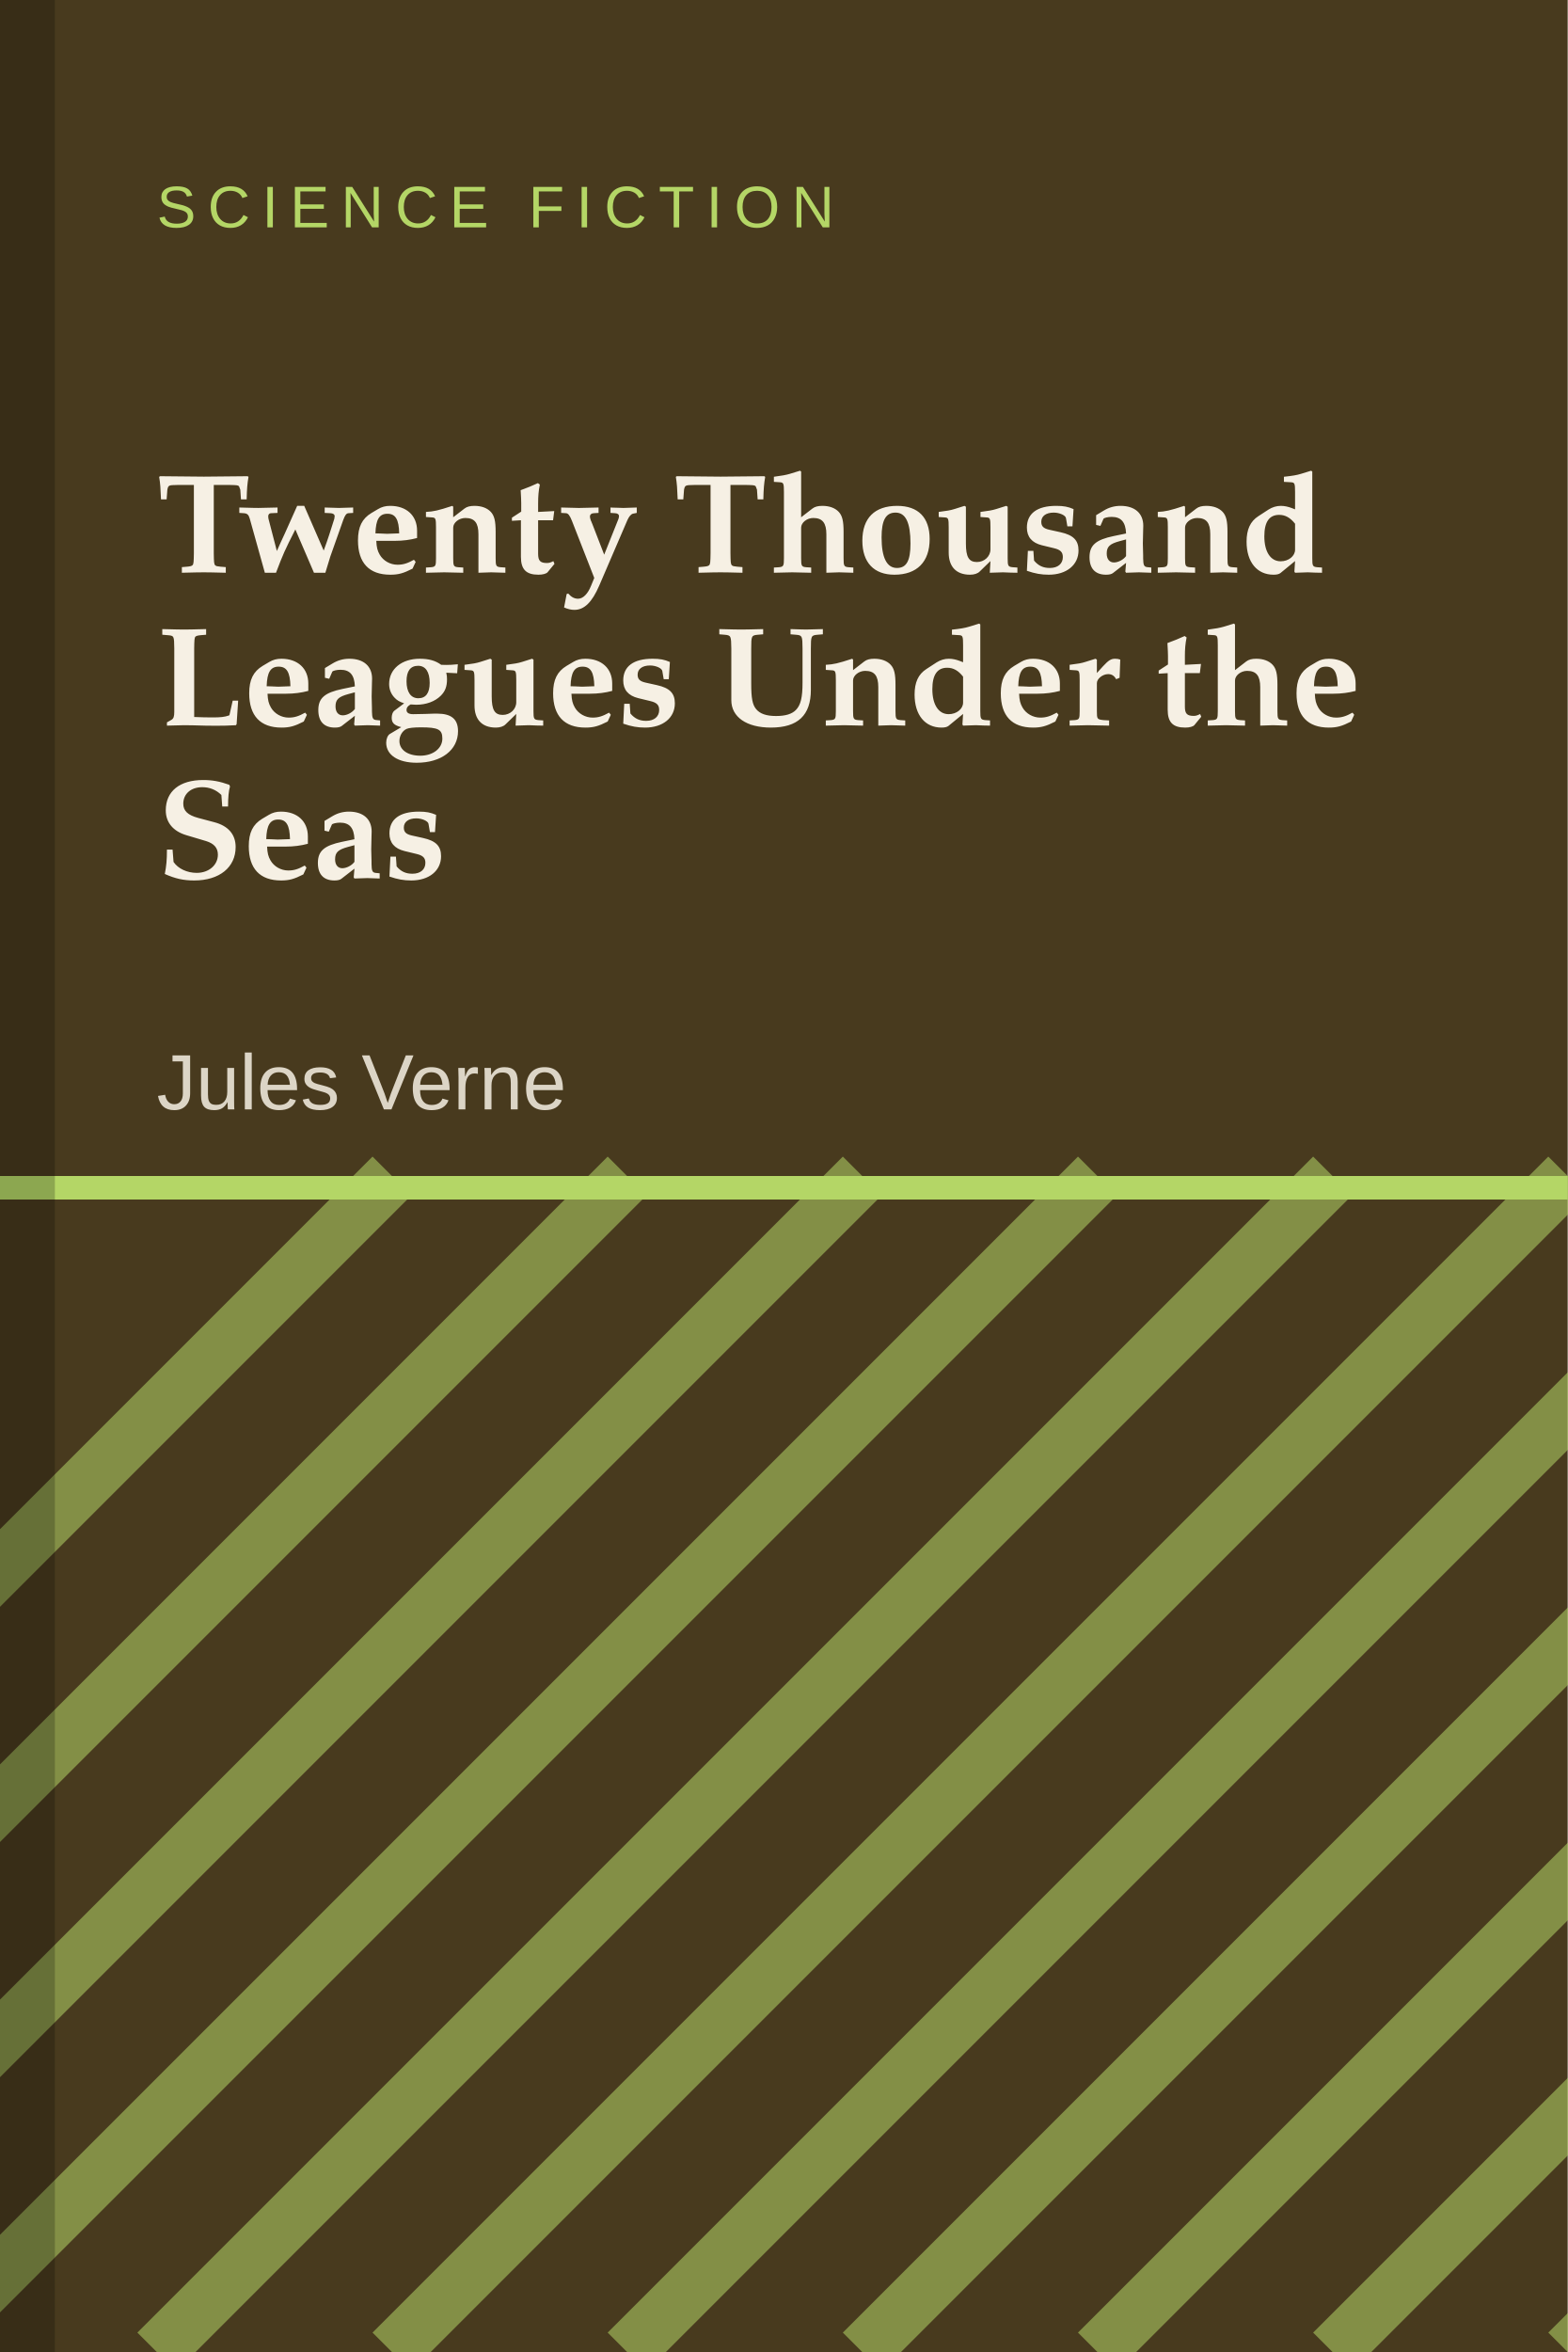
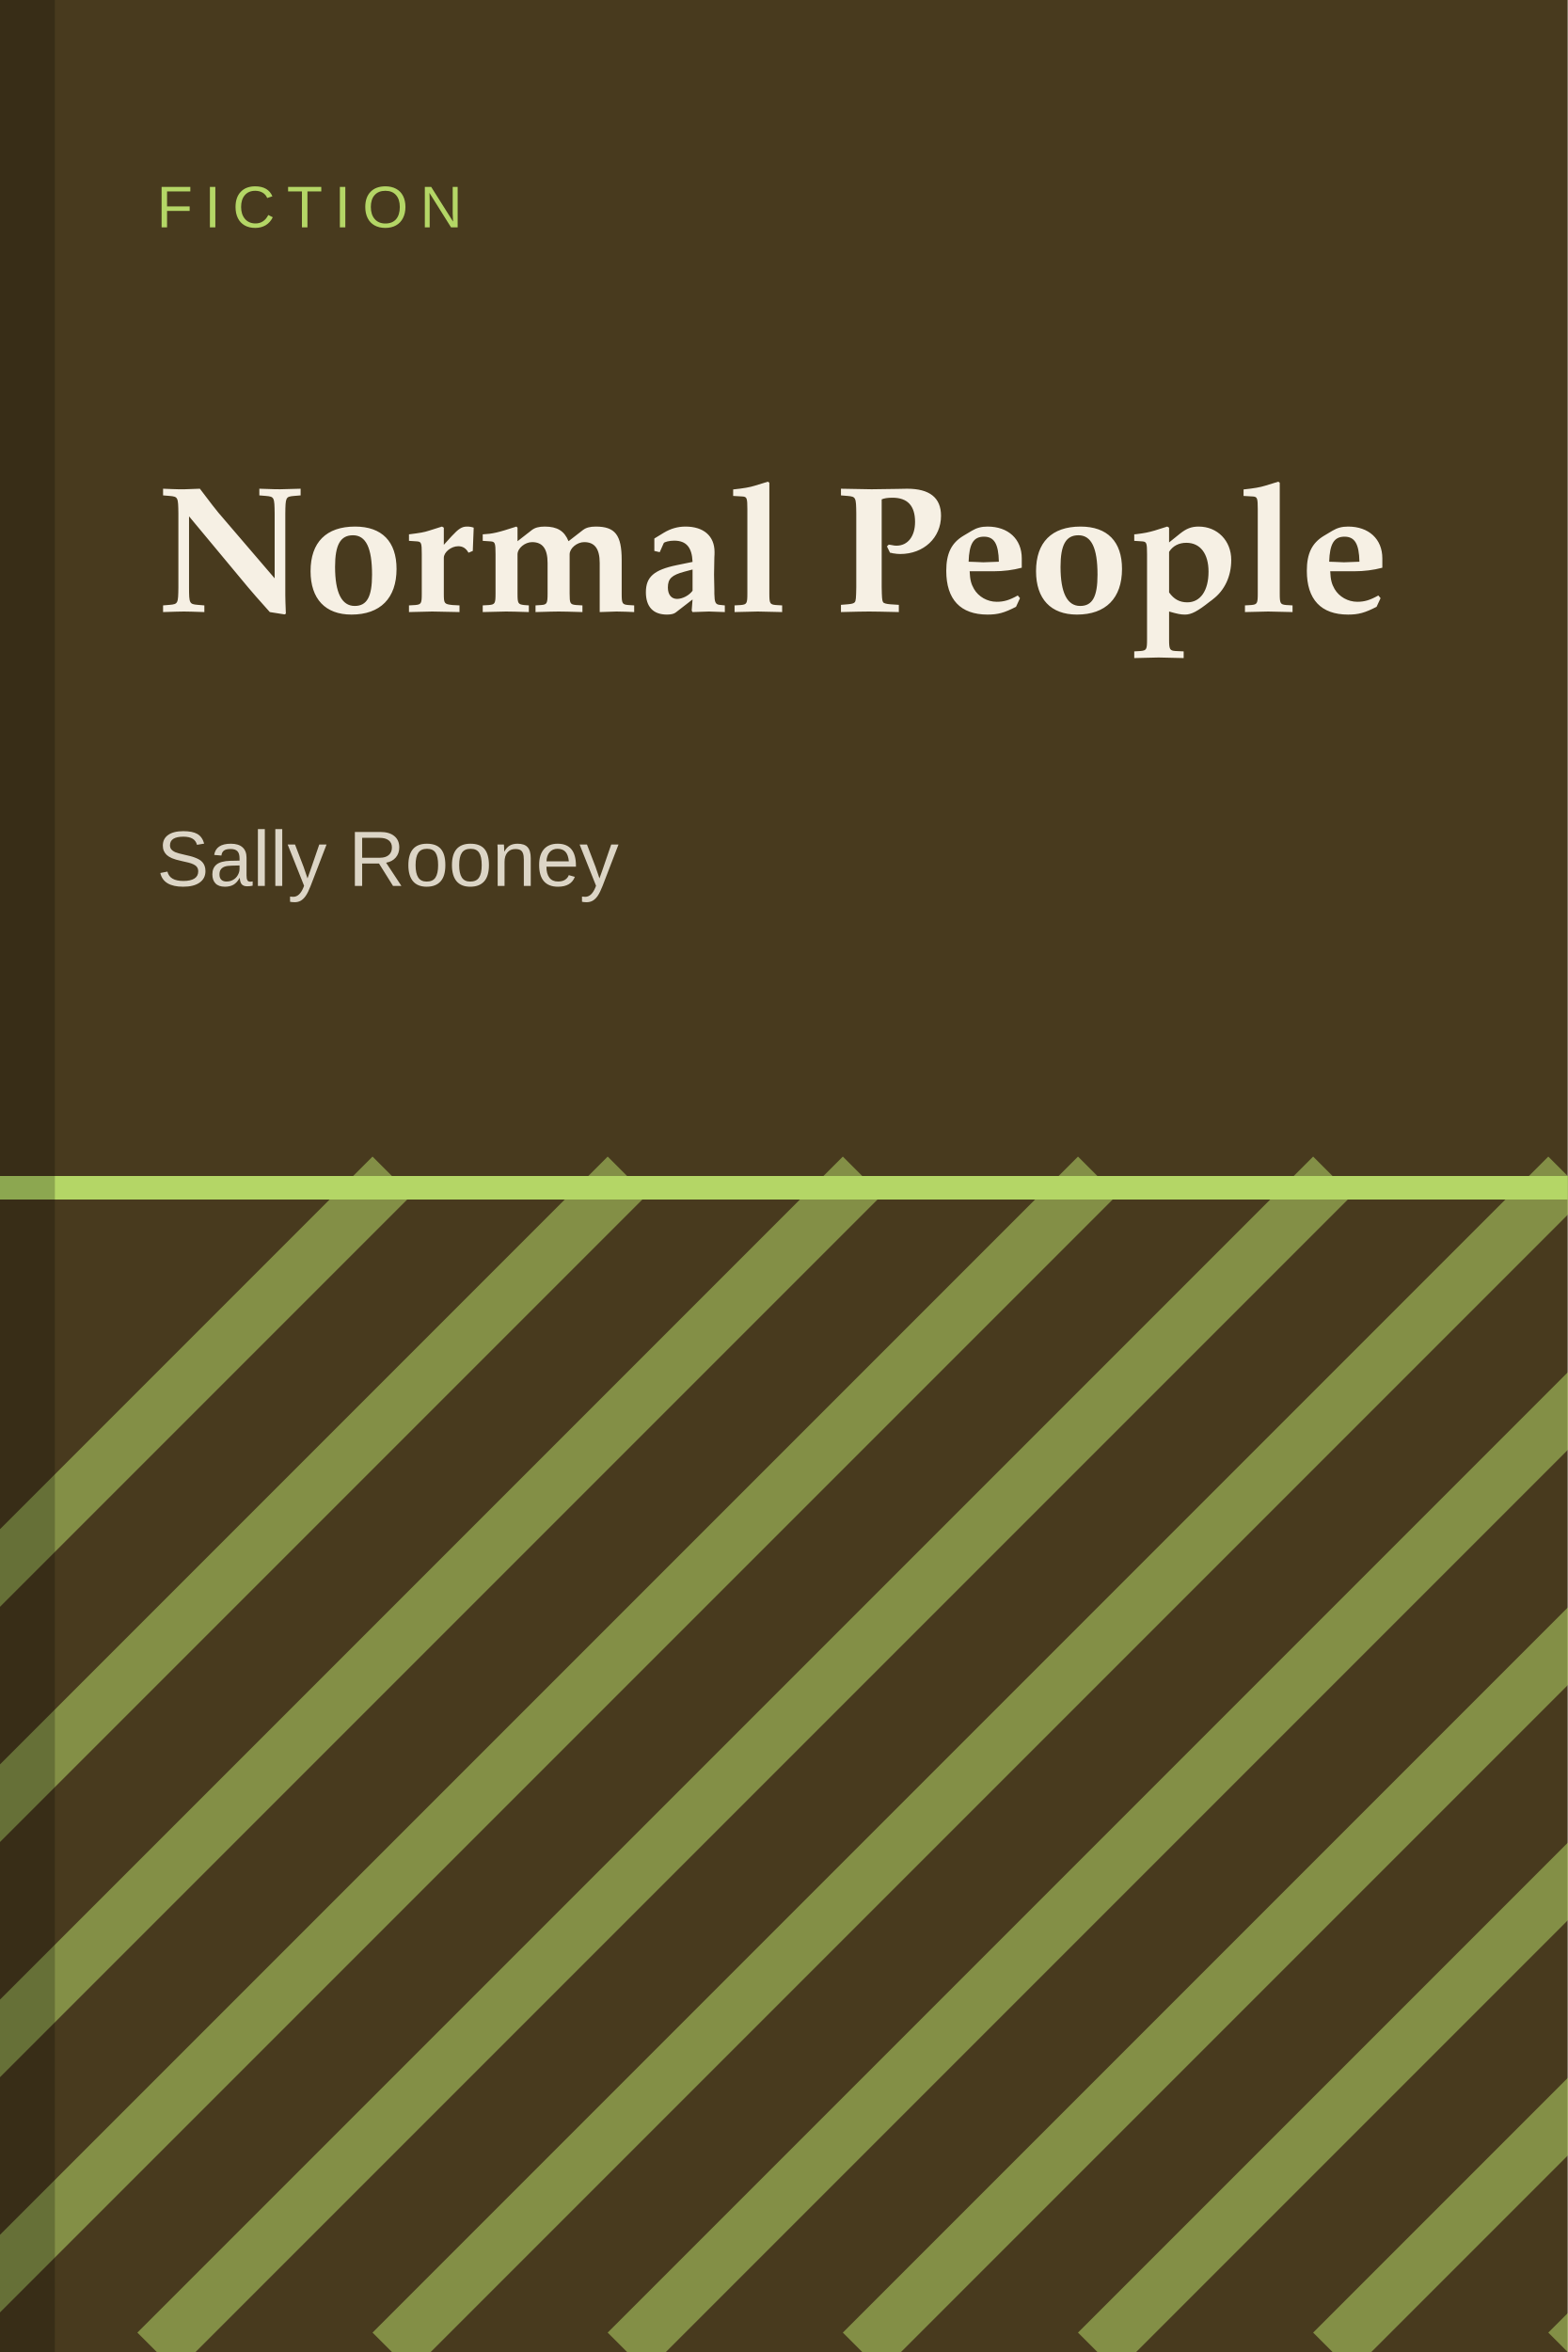
- <svg xmlns="http://www.w3.org/2000/svg" viewBox="0 0 400 600" width="400" height="600" role="img" aria-label="Twenty Thousand Leagues Under the Seas by Jules Verne">
+ <svg xmlns="http://www.w3.org/2000/svg" viewBox="0 0 400 600" width="400" height="600" role="img" aria-label="Normal People by Sally Rooney">
  <rect width="400" height="600" fill="#483A1E" />
  <g stroke="#B4D666" stroke-width="14" opacity=".55">
    <line x1="-200" y1="600" x2="100" y2="300" />
    <line x1="-140" y1="600" x2="160" y2="300" />
    <line x1="-80" y1="600" x2="220" y2="300" />
    <line x1="-20" y1="600" x2="280" y2="300" />
    <line x1="40" y1="600" x2="340" y2="300" />
    <line x1="100" y1="600" x2="400" y2="300" />
    <line x1="160" y1="600" x2="460" y2="300" />
    <line x1="220" y1="600" x2="520" y2="300" />
    <line x1="280" y1="600" x2="580" y2="300" />
    <line x1="340" y1="600" x2="640" y2="300" />
    <line x1="400" y1="600" x2="700" y2="300" />
    <line x1="460" y1="600" x2="760" y2="300" />
  </g>
  <rect x="0" y="300" width="400" height="6" fill="#B4D666" />
  <rect x="0" y="0" width="14" height="600" fill="#000" opacity=".22" />
-   <text x="40" y="58" font-family="Segoe UI, Arial, sans-serif" font-size="15" letter-spacing="3" fill="#B4D666">SCIENCE FICTION</text>
-   <text x="40" y="146" font-family="Georgia, 'Palatino Linotype', serif" font-size="36" font-weight="700" fill="#F6F0E4">
-     <tspan x="40" dy="0">Twenty Thousand</tspan>
-     <tspan x="40" dy="39">Leagues Under the</tspan>
-     <tspan x="40" dy="39">Seas</tspan>
+   <text x="40" y="58" font-family="Segoe UI, Arial, sans-serif" font-size="15" letter-spacing="3" fill="#B4D666">FICTION</text>
+   <text x="40" y="156" font-family="Georgia, 'Palatino Linotype', serif" font-size="46" font-weight="700" fill="#F6F0E4">
+     <tspan x="40" dy="0">Normal People</tspan>
  </text>
-   <text x="40" y="283" font-family="Segoe UI, Arial, sans-serif" font-size="20" fill="#F6F0E4" opacity=".85">Jules Verne</text>
+   <text x="40" y="226" font-family="Segoe UI, Arial, sans-serif" font-size="20" fill="#F6F0E4" opacity=".85">Sally Rooney</text>
</svg>
